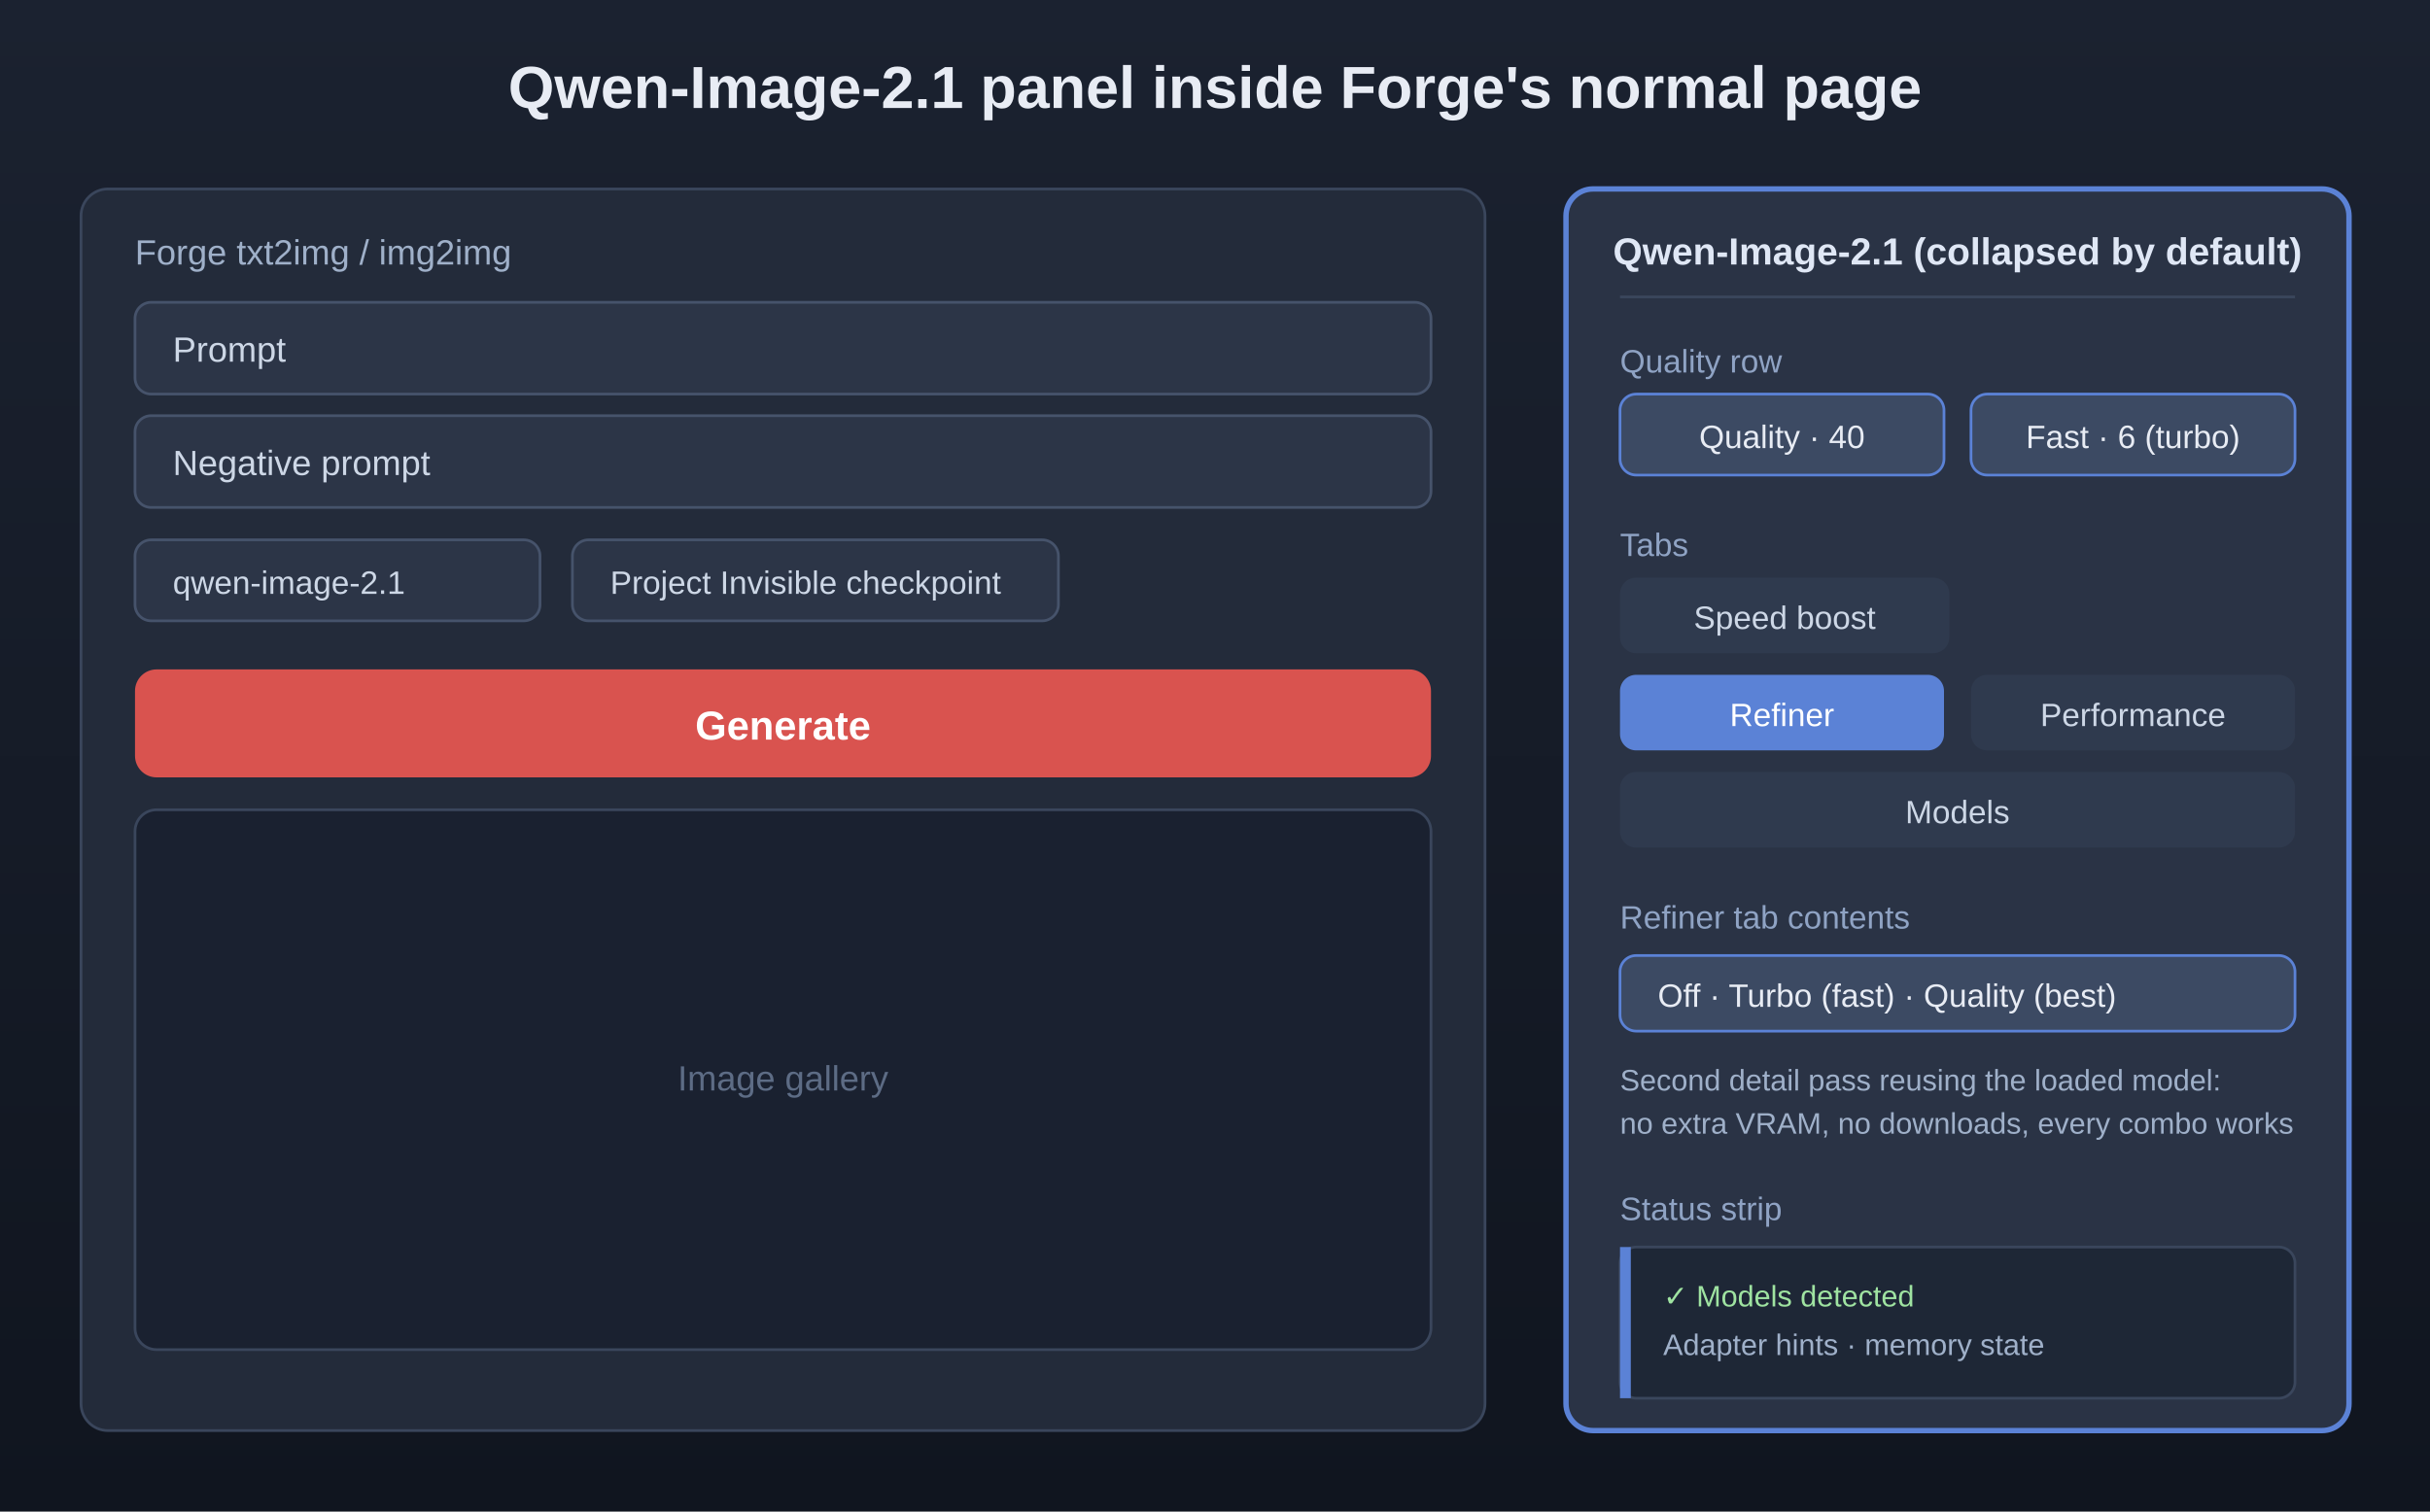
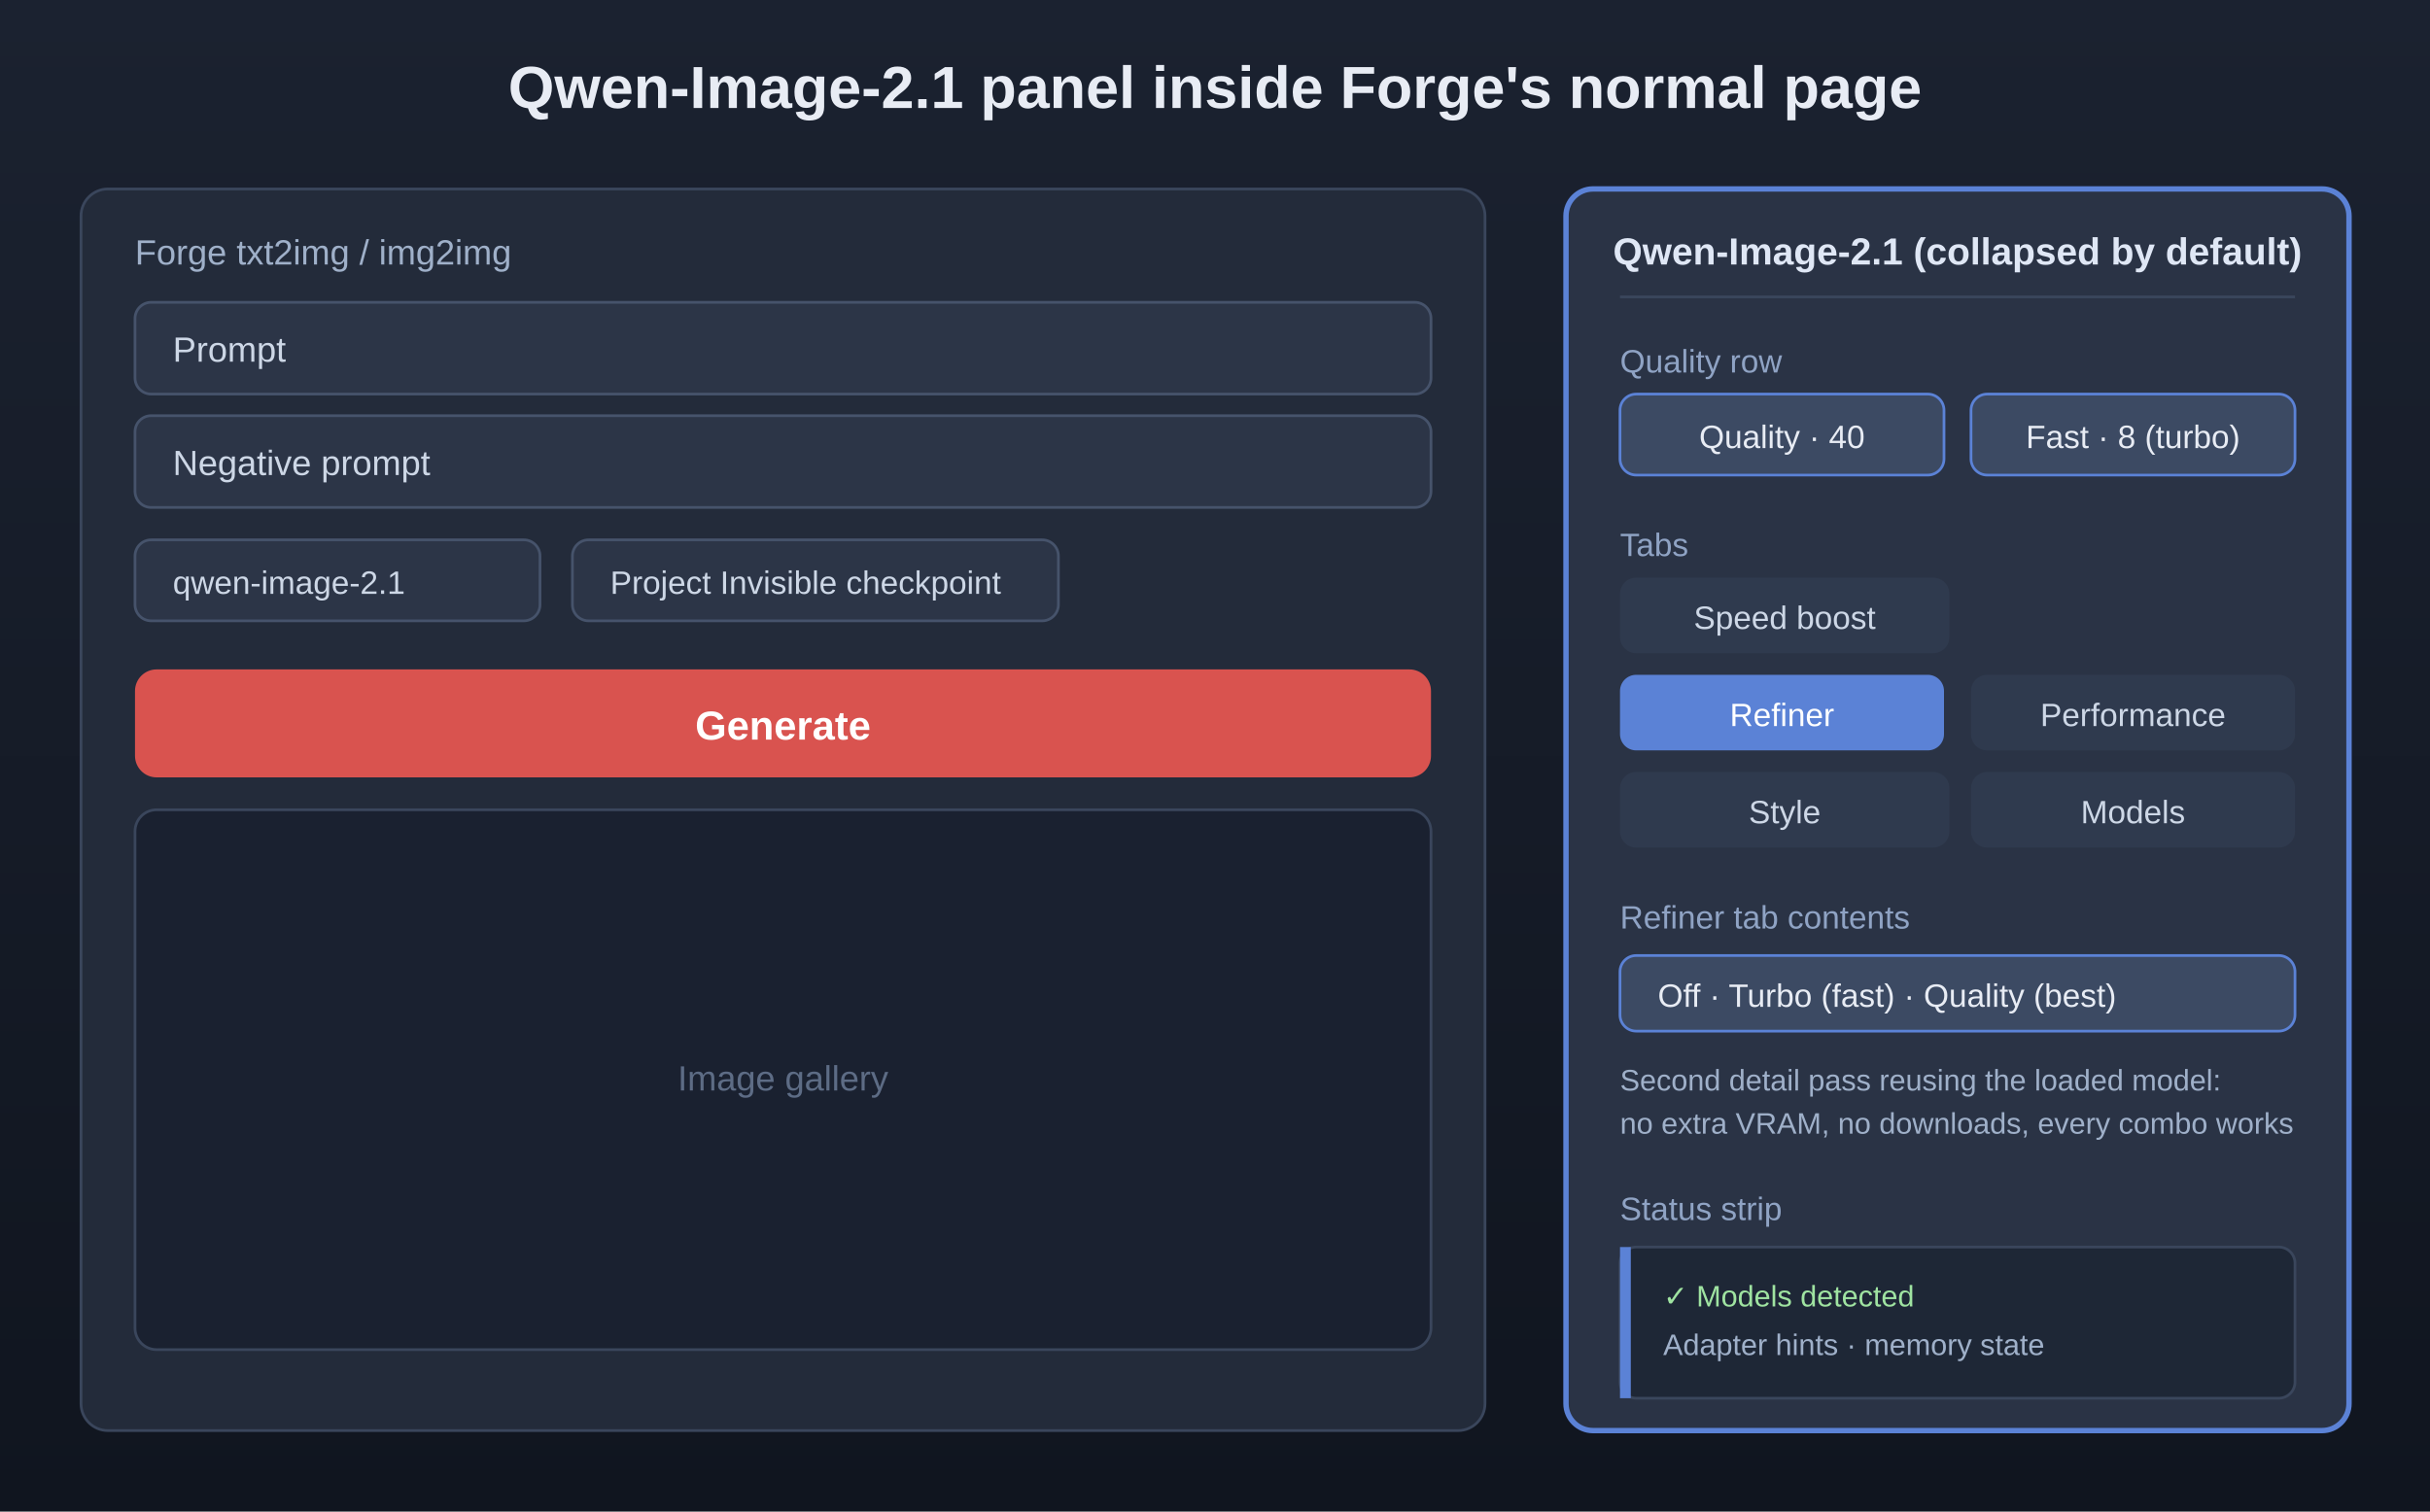
<svg xmlns="http://www.w3.org/2000/svg" width="900" height="560" font-family="Segoe UI, Arial, sans-serif">
  <defs>
    <linearGradient id="bg" x1="0" y1="0" x2="0" y2="1">
      <stop offset="0" stop-color="#1b2230" />
      <stop offset="1" stop-color="#10151f" />
    </linearGradient>
  </defs>
  <rect width="900" height="560" fill="url(#bg)" />
  <text x="450" y="40" fill="#e8ecf4" font-size="22" font-weight="600" text-anchor="middle">Qwen-Image-2.1 panel inside Forge's normal page</text>
  <rect x="30" y="70" width="520" height="460" rx="10" fill="#232b3a" stroke="#3a465c" />
  <text x="50" y="98" fill="#9fb0c9" font-size="13">Forge txt2img / img2img</text>
  <rect x="50" y="112" width="480" height="34" rx="6" fill="#2c3547" stroke="#46536b" />
  <text x="64" y="134" fill="#cdd7e6" font-size="13">Prompt</text>
  <rect x="50" y="154" width="480" height="34" rx="6" fill="#2c3547" stroke="#46536b" />
  <text x="64" y="176" fill="#cdd7e6" font-size="13">Negative prompt</text>
  <rect x="50" y="200" width="150" height="30" rx="6" fill="#2c3547" stroke="#46536b" />
  <text x="64" y="220" fill="#cdd7e6" font-size="12">qwen-image-2.1</text>
  <rect x="212" y="200" width="180" height="30" rx="6" fill="#2c3547" stroke="#46536b" />
  <text x="226" y="220" fill="#cdd7e6" font-size="12">Project Invisible checkpoint</text>
  <rect x="50" y="248" width="480" height="40" rx="8" fill="#d9534f" />
  <text x="290" y="274" fill="#fff" font-size="15" font-weight="600" text-anchor="middle">Generate</text>
  <rect x="50" y="300" width="480" height="200" rx="8" fill="#1a2130" stroke="#3a465c" />
  <text x="290" y="404" fill="#5d6c85" font-size="13" text-anchor="middle">Image gallery</text>
  <rect x="580" y="70" width="290" height="460" rx="10" fill="#2a3345" stroke="#5b82d6" stroke-width="2" />
  <text x="725" y="98" fill="#dfe7f5" font-size="14" font-weight="600" text-anchor="middle">Qwen-Image-2.1  (collapsed by default)</text>
  <line x1="600" y1="110" x2="850" y2="110" stroke="#3a465c" />
  <text x="600" y="138" fill="#8fa3c4" font-size="12">Quality row</text>
  <rect x="600" y="146" width="120" height="30" rx="6" fill="#3c4a63" stroke="#5b82d6" />
  <text x="660" y="166" fill="#e8ecf4" font-size="12" text-anchor="middle">Quality · 40</text>
  <rect x="730" y="146" width="120" height="30" rx="6" fill="#3c4a63" stroke="#5b82d6" />
-   <text x="790" y="166" fill="#e8ecf4" font-size="12" text-anchor="middle">Fast · 6 (turbo)</text>
+   <text x="790" y="166" fill="#e8ecf4" font-size="12" text-anchor="middle">Fast · 8 (turbo)</text>
  <text x="600" y="206" fill="#8fa3c4" font-size="12">Tabs</text>
  <rect x="600" y="214" width="122" height="28" rx="6" fill="#2f3a4e" />
  <text x="661" y="233" fill="#cdd7e6" font-size="12" text-anchor="middle">Speed boost</text>
  <rect x="600" y="250" width="120" height="28" rx="6" fill="#5b82d6" />
  <text x="660" y="269" fill="#fff" font-size="12" text-anchor="middle">Refiner</text>
  <rect x="730" y="250" width="120" height="28" rx="6" fill="#2f3a4e" />
  <text x="790" y="269" fill="#cdd7e6" font-size="12" text-anchor="middle">Performance</text>
-   <rect x="600" y="286" width="250" height="28" rx="6" fill="#2f3a4e" />
-   <text x="725" y="305" fill="#cdd7e6" font-size="12" text-anchor="middle">Models</text>
+   <rect x="600" y="286" width="122" height="28" rx="6" fill="#2f3a4e" />
+   <text x="661" y="305" fill="#cdd7e6" font-size="12" text-anchor="middle">Style</text>
+   <rect x="730" y="286" width="120" height="28" rx="6" fill="#2f3a4e" />
+   <text x="790" y="305" fill="#cdd7e6" font-size="12" text-anchor="middle">Models</text>
  <text x="600" y="344" fill="#8fa3c4" font-size="12">Refiner tab contents</text>
  <rect x="600" y="354" width="250" height="28" rx="6" fill="#3c4a63" stroke="#5b82d6" />
  <text x="614" y="373" fill="#e8ecf4" font-size="12">Off · Turbo (fast) · Quality (best)</text>
  <text x="600" y="404" fill="#9fb0c9" font-size="11">Second detail pass reusing the loaded model:</text>
  <text x="600" y="420" fill="#9fb0c9" font-size="11">no extra VRAM, no downloads, every combo works</text>
  <text x="600" y="452" fill="#8fa3c4" font-size="12">Status strip</text>
  <rect x="600" y="462" width="250" height="56" rx="6" fill="#1e2736" stroke="#3a465c" />
  <rect x="600" y="462" width="4" height="56" fill="#5b82d6" />
  <text x="616" y="484" fill="#9fe3a1" font-size="11">✓ Models detected</text>
  <text x="616" y="502" fill="#9fb0c9" font-size="11">Adapter hints · memory state</text>
</svg>
